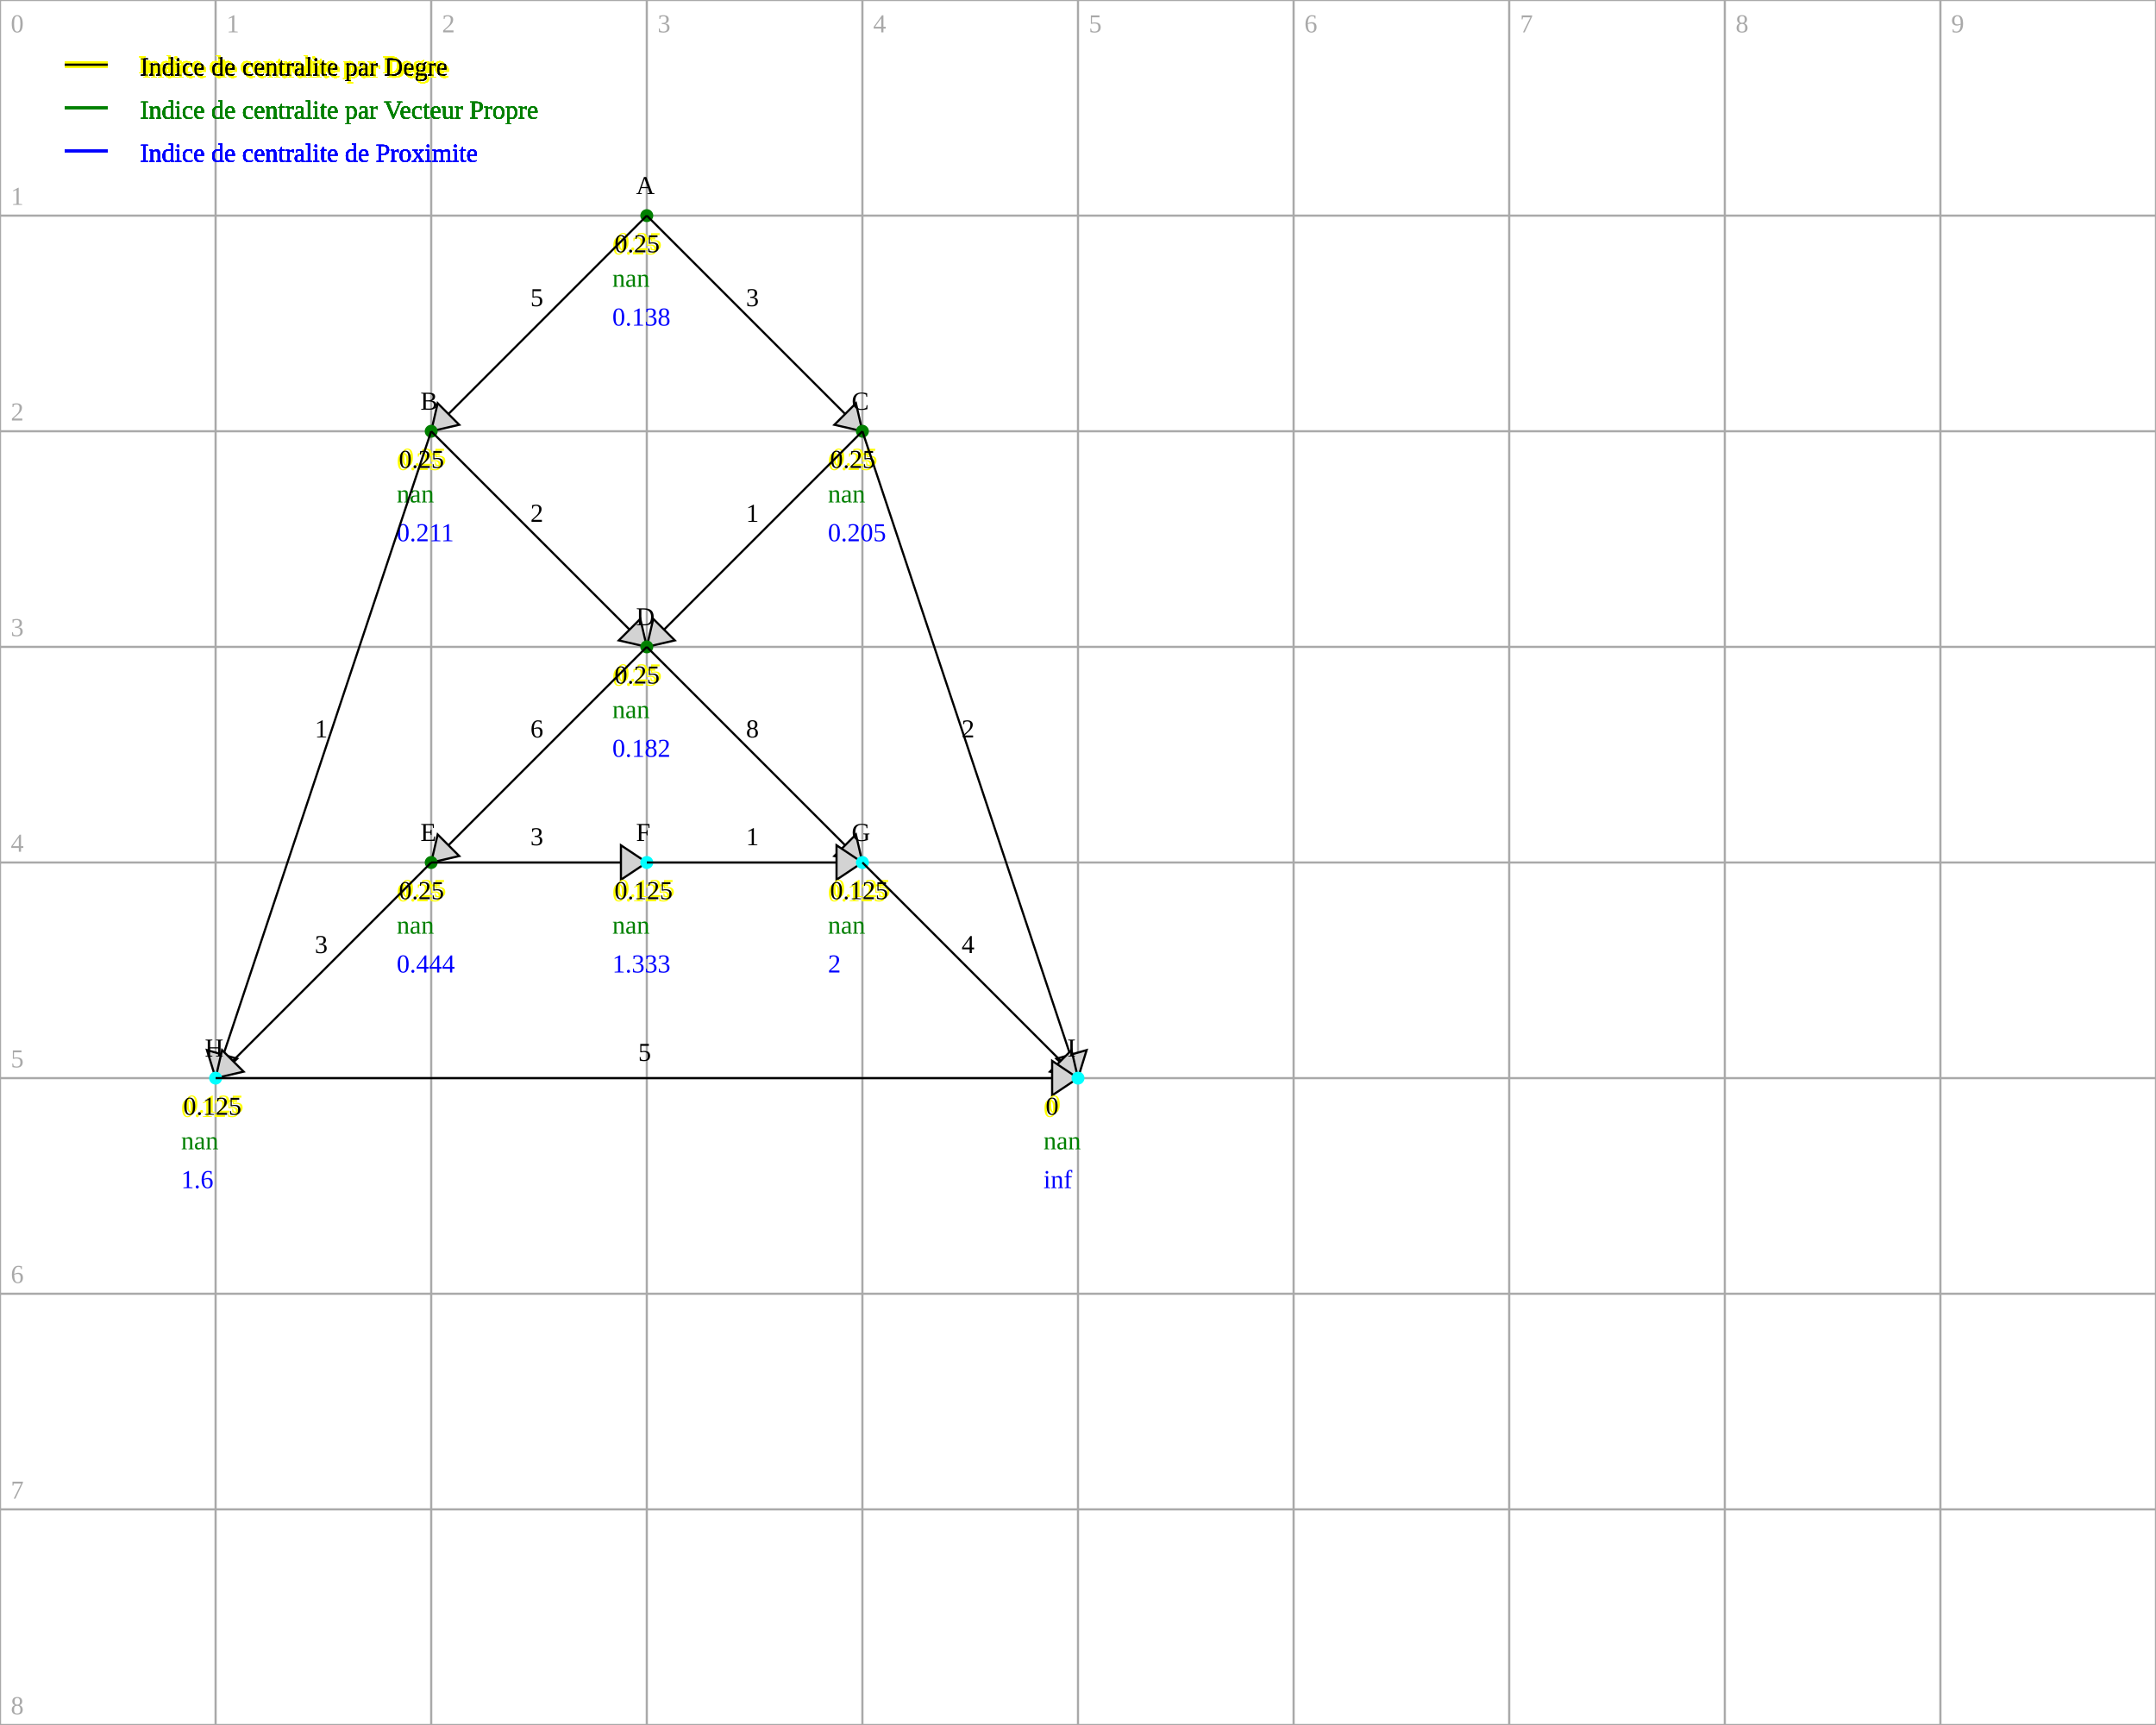
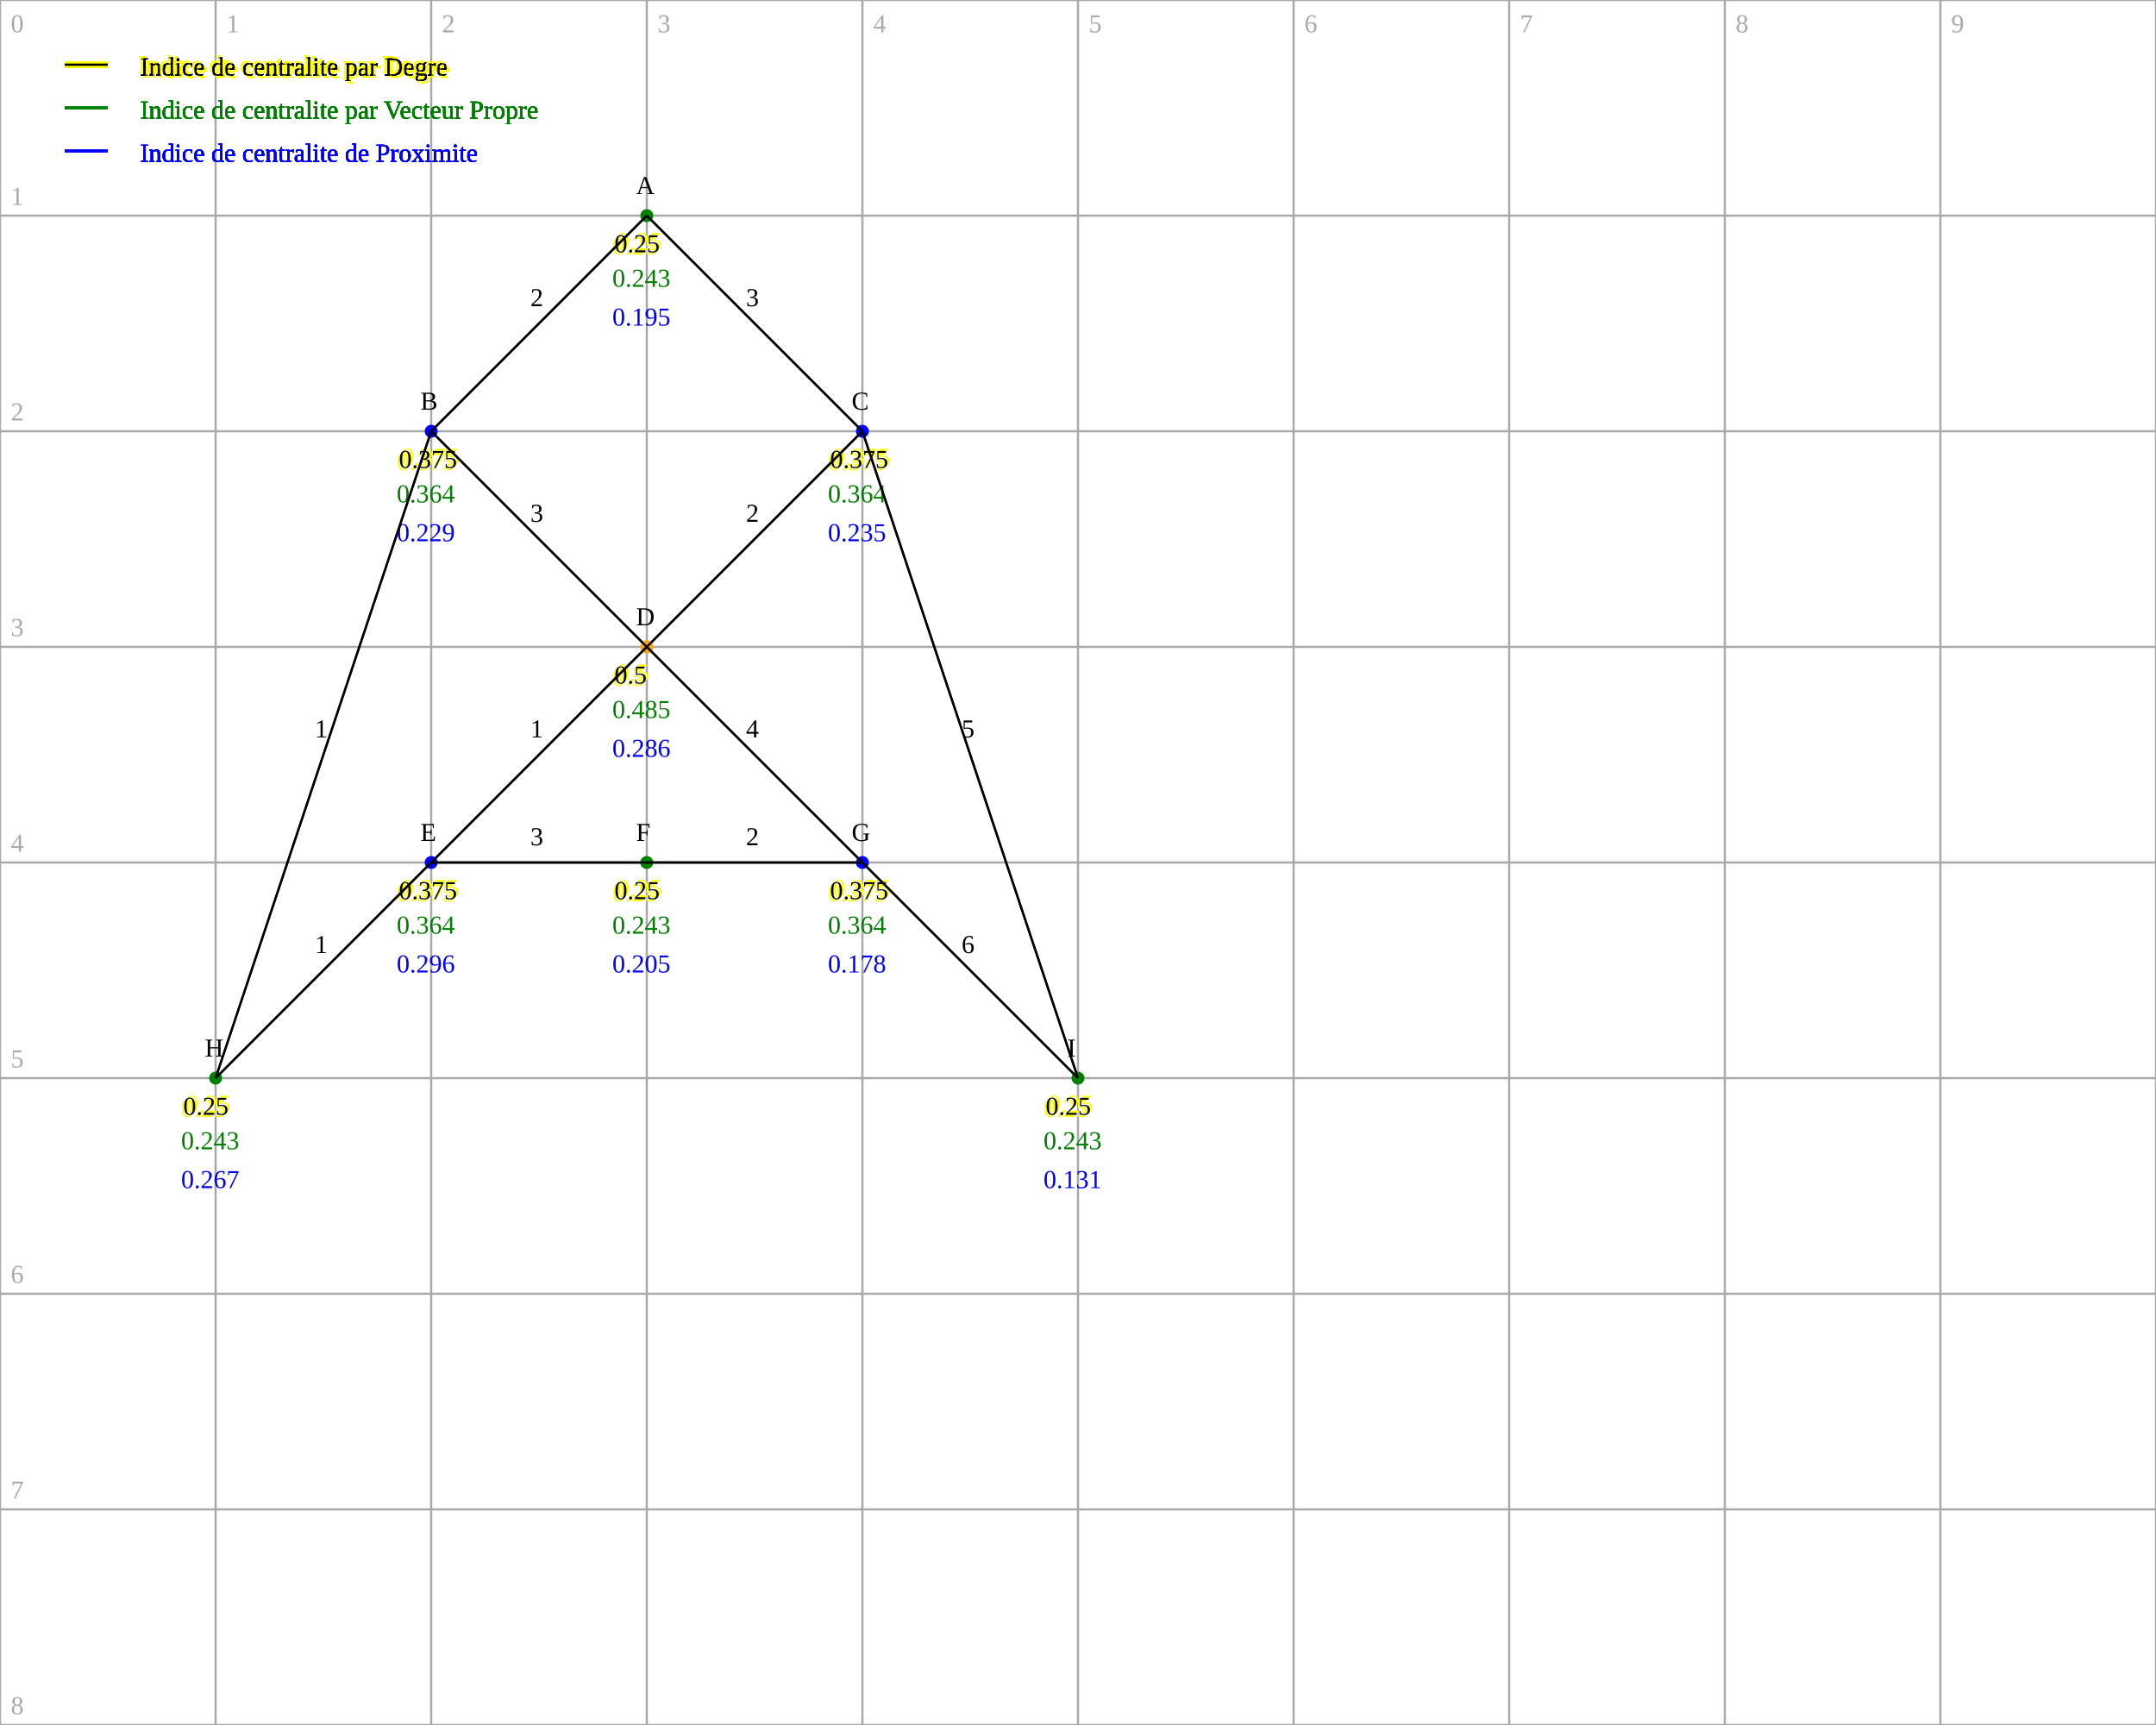
<svg xmlns="http://www.w3.org/2000/svg" version="1.1" width="1000" height="800">
  <line x1="0" y1="0" x2="1000" y2="0" stroke="darkgrey" />
  <text x="5" y="-5" fill="darkgrey">0</text>
  <line x1="0" y1="100" x2="1000" y2="100" stroke="darkgrey" />
  <text x="5" y="95" fill="darkgrey">1</text>
  <line x1="0" y1="200" x2="1000" y2="200" stroke="darkgrey" />
  <text x="5" y="195" fill="darkgrey">2</text>
  <line x1="0" y1="300" x2="1000" y2="300" stroke="darkgrey" />
  <text x="5" y="295" fill="darkgrey">3</text>
  <line x1="0" y1="400" x2="1000" y2="400" stroke="darkgrey" />
  <text x="5" y="395" fill="darkgrey">4</text>
  <line x1="0" y1="500" x2="1000" y2="500" stroke="darkgrey" />
  <text x="5" y="495" fill="darkgrey">5</text>
  <line x1="0" y1="600" x2="1000" y2="600" stroke="darkgrey" />
  <text x="5" y="595" fill="darkgrey">6</text>
  <line x1="0" y1="700" x2="1000" y2="700" stroke="darkgrey" />
  <text x="5" y="695" fill="darkgrey">7</text>
  <line x1="0" y1="800" x2="1000" y2="800" stroke="darkgrey" />
  <text x="5" y="795" fill="darkgrey">8</text>
  <line x1="0" y1="0" x2="0" y2="800" stroke="darkgrey" />
  <text x="5" y="15" fill="darkgrey">0</text>
  <line x1="100" y1="0" x2="100" y2="800" stroke="darkgrey" />
  <text x="105" y="15" fill="darkgrey">1</text>
  <line x1="200" y1="0" x2="200" y2="800" stroke="darkgrey" />
  <text x="205" y="15" fill="darkgrey">2</text>
  <line x1="300" y1="0" x2="300" y2="800" stroke="darkgrey" />
  <text x="305" y="15" fill="darkgrey">3</text>
  <line x1="400" y1="0" x2="400" y2="800" stroke="darkgrey" />
  <text x="405" y="15" fill="darkgrey">4</text>
  <line x1="500" y1="0" x2="500" y2="800" stroke="darkgrey" />
  <text x="505" y="15" fill="darkgrey">5</text>
  <line x1="600" y1="0" x2="600" y2="800" stroke="darkgrey" />
  <text x="605" y="15" fill="darkgrey">6</text>
  <line x1="700" y1="0" x2="700" y2="800" stroke="darkgrey" />
  <text x="705" y="15" fill="darkgrey">7</text>
  <line x1="800" y1="0" x2="800" y2="800" stroke="darkgrey" />
  <text x="805" y="15" fill="darkgrey">8</text>
  <line x1="900" y1="0" x2="900" y2="800" stroke="darkgrey" />
  <text x="905" y="15" fill="darkgrey">9</text>
  <line x1="1000" y1="0" x2="1000" y2="800" stroke="darkgrey" />
  <text x="1005" y="15" fill="darkgrey">10</text>
  <circle cx="300" cy="100" r="3" fill="green" />
  <text x="295" y="90" fill="black">A</text>
  <text x="286" y="116" fill="yellow">0.25</text>
  <text x="284" y="118" fill="yellow">0.25</text>
  <text x="285" y="117" fill="black">0.25</text>
  <line x1="30" y1="31" x2="50" y2="31" stroke="yellow" />
  <line x1="30" y1="29" x2="50" y2="29" stroke="yellow" />
  <line x1="30" y1="30" x2="50" y2="30" stroke="black" />
  <text x="66" y="36" fill="yellow">Indice de centralite par Degre</text>
  <text x="64" y="34" fill="yellow">Indice de centralite par Degre</text>
  <text x="65" y="35" fill="black">Indice de centralite par Degre</text>
-   <text x="284" y="133" fill="green">nan</text>
-   <line x1="30" y1="50" x2="50" y2="50" stroke="green" />
-   <text x="65" y="55" fill="green">Indice de centralite par Vecteur Propre</text>
-   <text x="284" y="151" fill="blue">0.138</text>
+   <text x="284" y="133" fill="green">0.243</text>
+   <line x1="30" y1="50" x2="50" y2="50" stroke="green" />
+   <text x="65" y="55" fill="green">Indice de centralite par Vecteur Propre</text>
+   <text x="284" y="151" fill="blue">0.195</text>
  <line x1="30" y1="70" x2="50" y2="70" stroke="blue" />
  <text x="65" y="75" fill="blue">Indice de centralite de Proximite</text>
  <line x1="300" y1="100" x2="200" y2="200" stroke="black" />
-   <text x="246" y="142" fill="black">5</text>
-   <polygon points=" 203,187 213,197 200,200" style="fill:lightgrey;stroke:black;stroke-width:1" />
+   <text x="246" y="142" fill="black">2</text>
  <line x1="300" y1="100" x2="400" y2="200" stroke="black" />
  <text x="346" y="142" fill="black">3</text>
-   <polygon points=" 387,197 397,187 400,200" style="fill:lightgrey;stroke:black;stroke-width:1" />
-   <circle cx="200" cy="200" r="3" fill="green" />
+   <circle cx="200" cy="200" r="3" fill="blue" />
  <text x="195" y="190" fill="black">B</text>
-   <text x="186" y="216" fill="yellow">0.25</text>
-   <text x="184" y="218" fill="yellow">0.25</text>
-   <text x="185" y="217" fill="black">0.25</text>
-   <line x1="30" y1="31" x2="50" y2="31" stroke="yellow" />
-   <line x1="30" y1="29" x2="50" y2="29" stroke="yellow" />
-   <line x1="30" y1="30" x2="50" y2="30" stroke="black" />
-   <text x="66" y="36" fill="yellow">Indice de centralite par Degre</text>
-   <text x="64" y="34" fill="yellow">Indice de centralite par Degre</text>
-   <text x="65" y="35" fill="black">Indice de centralite par Degre</text>
-   <text x="184" y="233" fill="green">nan</text>
-   <line x1="30" y1="50" x2="50" y2="50" stroke="green" />
-   <text x="65" y="55" fill="green">Indice de centralite par Vecteur Propre</text>
-   <text x="184" y="251" fill="blue">0.211</text>
-   <line x1="30" y1="70" x2="50" y2="70" stroke="blue" />
-   <text x="65" y="75" fill="blue">Indice de centralite de Proximite</text>
+   <text x="186" y="216" fill="yellow">0.375</text>
+   <text x="184" y="218" fill="yellow">0.375</text>
+   <text x="185" y="217" fill="black">0.375</text>
+   <line x1="30" y1="31" x2="50" y2="31" stroke="yellow" />
+   <line x1="30" y1="29" x2="50" y2="29" stroke="yellow" />
+   <line x1="30" y1="30" x2="50" y2="30" stroke="black" />
+   <text x="66" y="36" fill="yellow">Indice de centralite par Degre</text>
+   <text x="64" y="34" fill="yellow">Indice de centralite par Degre</text>
+   <text x="65" y="35" fill="black">Indice de centralite par Degre</text>
+   <text x="184" y="233" fill="green">0.364</text>
+   <line x1="30" y1="50" x2="50" y2="50" stroke="green" />
+   <text x="65" y="55" fill="green">Indice de centralite par Vecteur Propre</text>
+   <text x="184" y="251" fill="blue">0.229</text>
+   <line x1="30" y1="70" x2="50" y2="70" stroke="blue" />
+   <text x="65" y="75" fill="blue">Indice de centralite de Proximite</text>
+   <line x1="200" y1="200" x2="300" y2="100" stroke="black" />
  <line x1="200" y1="200" x2="300" y2="300" stroke="black" />
-   <text x="246" y="242" fill="black">2</text>
-   <polygon points=" 287,297 297,287 300,300" style="fill:lightgrey;stroke:black;stroke-width:1" />
+   <text x="246" y="242" fill="black">3</text>
  <line x1="200" y1="200" x2="100" y2="500" stroke="black" />
  <text x="146" y="342" fill="black">1</text>
-   <polygon points=" 96,487 110,491 100,500" style="fill:lightgrey;stroke:black;stroke-width:1" />
-   <circle cx="400" cy="200" r="3" fill="green" />
+   <circle cx="400" cy="200" r="3" fill="blue" />
  <text x="395" y="190" fill="black">C</text>
-   <text x="386" y="216" fill="yellow">0.25</text>
-   <text x="384" y="218" fill="yellow">0.25</text>
-   <text x="385" y="217" fill="black">0.25</text>
-   <line x1="30" y1="31" x2="50" y2="31" stroke="yellow" />
-   <line x1="30" y1="29" x2="50" y2="29" stroke="yellow" />
-   <line x1="30" y1="30" x2="50" y2="30" stroke="black" />
-   <text x="66" y="36" fill="yellow">Indice de centralite par Degre</text>
-   <text x="64" y="34" fill="yellow">Indice de centralite par Degre</text>
-   <text x="65" y="35" fill="black">Indice de centralite par Degre</text>
-   <text x="384" y="233" fill="green">nan</text>
-   <line x1="30" y1="50" x2="50" y2="50" stroke="green" />
-   <text x="65" y="55" fill="green">Indice de centralite par Vecteur Propre</text>
-   <text x="384" y="251" fill="blue">0.205</text>
-   <line x1="30" y1="70" x2="50" y2="70" stroke="blue" />
-   <text x="65" y="75" fill="blue">Indice de centralite de Proximite</text>
+   <text x="386" y="216" fill="yellow">0.375</text>
+   <text x="384" y="218" fill="yellow">0.375</text>
+   <text x="385" y="217" fill="black">0.375</text>
+   <line x1="30" y1="31" x2="50" y2="31" stroke="yellow" />
+   <line x1="30" y1="29" x2="50" y2="29" stroke="yellow" />
+   <line x1="30" y1="30" x2="50" y2="30" stroke="black" />
+   <text x="66" y="36" fill="yellow">Indice de centralite par Degre</text>
+   <text x="64" y="34" fill="yellow">Indice de centralite par Degre</text>
+   <text x="65" y="35" fill="black">Indice de centralite par Degre</text>
+   <text x="384" y="233" fill="green">0.364</text>
+   <line x1="30" y1="50" x2="50" y2="50" stroke="green" />
+   <text x="65" y="55" fill="green">Indice de centralite par Vecteur Propre</text>
+   <text x="384" y="251" fill="blue">0.235</text>
+   <line x1="30" y1="70" x2="50" y2="70" stroke="blue" />
+   <text x="65" y="75" fill="blue">Indice de centralite de Proximite</text>
+   <line x1="400" y1="200" x2="300" y2="100" stroke="black" />
  <line x1="400" y1="200" x2="300" y2="300" stroke="black" />
-   <text x="346" y="242" fill="black">1</text>
-   <polygon points=" 303,287 313,297 300,300" style="fill:lightgrey;stroke:black;stroke-width:1" />
+   <text x="346" y="242" fill="black">2</text>
  <line x1="400" y1="200" x2="500" y2="500" stroke="black" />
-   <text x="446" y="342" fill="black">2</text>
-   <polygon points=" 490,491 504,487 500,500" style="fill:lightgrey;stroke:black;stroke-width:1" />
-   <circle cx="300" cy="300" r="3" fill="green" />
+   <text x="446" y="342" fill="black">5</text>
+   <circle cx="300" cy="300" r="3" fill="orange" />
  <text x="295" y="290" fill="black">D</text>
-   <text x="286" y="316" fill="yellow">0.25</text>
-   <text x="284" y="318" fill="yellow">0.25</text>
-   <text x="285" y="317" fill="black">0.25</text>
-   <line x1="30" y1="31" x2="50" y2="31" stroke="yellow" />
-   <line x1="30" y1="29" x2="50" y2="29" stroke="yellow" />
-   <line x1="30" y1="30" x2="50" y2="30" stroke="black" />
-   <text x="66" y="36" fill="yellow">Indice de centralite par Degre</text>
-   <text x="64" y="34" fill="yellow">Indice de centralite par Degre</text>
-   <text x="65" y="35" fill="black">Indice de centralite par Degre</text>
-   <text x="284" y="333" fill="green">nan</text>
-   <line x1="30" y1="50" x2="50" y2="50" stroke="green" />
-   <text x="65" y="55" fill="green">Indice de centralite par Vecteur Propre</text>
-   <text x="284" y="351" fill="blue">0.182</text>
-   <line x1="30" y1="70" x2="50" y2="70" stroke="blue" />
-   <text x="65" y="75" fill="blue">Indice de centralite de Proximite</text>
+   <text x="286" y="316" fill="yellow">0.5</text>
+   <text x="284" y="318" fill="yellow">0.5</text>
+   <text x="285" y="317" fill="black">0.5</text>
+   <line x1="30" y1="31" x2="50" y2="31" stroke="yellow" />
+   <line x1="30" y1="29" x2="50" y2="29" stroke="yellow" />
+   <line x1="30" y1="30" x2="50" y2="30" stroke="black" />
+   <text x="66" y="36" fill="yellow">Indice de centralite par Degre</text>
+   <text x="64" y="34" fill="yellow">Indice de centralite par Degre</text>
+   <text x="65" y="35" fill="black">Indice de centralite par Degre</text>
+   <text x="284" y="333" fill="green">0.485</text>
+   <line x1="30" y1="50" x2="50" y2="50" stroke="green" />
+   <text x="65" y="55" fill="green">Indice de centralite par Vecteur Propre</text>
+   <text x="284" y="351" fill="blue">0.286</text>
+   <line x1="30" y1="70" x2="50" y2="70" stroke="blue" />
+   <text x="65" y="75" fill="blue">Indice de centralite de Proximite</text>
+   <line x1="300" y1="300" x2="200" y2="200" stroke="black" />
+   <line x1="300" y1="300" x2="400" y2="200" stroke="black" />
  <line x1="300" y1="300" x2="200" y2="400" stroke="black" />
-   <text x="246" y="342" fill="black">6</text>
-   <polygon points=" 203,387 213,397 200,400" style="fill:lightgrey;stroke:black;stroke-width:1" />
+   <text x="246" y="342" fill="black">1</text>
  <line x1="300" y1="300" x2="400" y2="400" stroke="black" />
-   <text x="346" y="342" fill="black">8</text>
-   <polygon points=" 387,397 397,387 400,400" style="fill:lightgrey;stroke:black;stroke-width:1" />
-   <circle cx="200" cy="400" r="3" fill="green" />
+   <text x="346" y="342" fill="black">4</text>
+   <circle cx="200" cy="400" r="3" fill="blue" />
  <text x="195" y="390" fill="black">E</text>
-   <text x="186" y="416" fill="yellow">0.25</text>
-   <text x="184" y="418" fill="yellow">0.25</text>
-   <text x="185" y="417" fill="black">0.25</text>
-   <line x1="30" y1="31" x2="50" y2="31" stroke="yellow" />
-   <line x1="30" y1="29" x2="50" y2="29" stroke="yellow" />
-   <line x1="30" y1="30" x2="50" y2="30" stroke="black" />
-   <text x="66" y="36" fill="yellow">Indice de centralite par Degre</text>
-   <text x="64" y="34" fill="yellow">Indice de centralite par Degre</text>
-   <text x="65" y="35" fill="black">Indice de centralite par Degre</text>
-   <text x="184" y="433" fill="green">nan</text>
-   <line x1="30" y1="50" x2="50" y2="50" stroke="green" />
-   <text x="65" y="55" fill="green">Indice de centralite par Vecteur Propre</text>
-   <text x="184" y="451" fill="blue">0.444</text>
-   <line x1="30" y1="70" x2="50" y2="70" stroke="blue" />
-   <text x="65" y="75" fill="blue">Indice de centralite de Proximite</text>
+   <text x="186" y="416" fill="yellow">0.375</text>
+   <text x="184" y="418" fill="yellow">0.375</text>
+   <text x="185" y="417" fill="black">0.375</text>
+   <line x1="30" y1="31" x2="50" y2="31" stroke="yellow" />
+   <line x1="30" y1="29" x2="50" y2="29" stroke="yellow" />
+   <line x1="30" y1="30" x2="50" y2="30" stroke="black" />
+   <text x="66" y="36" fill="yellow">Indice de centralite par Degre</text>
+   <text x="64" y="34" fill="yellow">Indice de centralite par Degre</text>
+   <text x="65" y="35" fill="black">Indice de centralite par Degre</text>
+   <text x="184" y="433" fill="green">0.364</text>
+   <line x1="30" y1="50" x2="50" y2="50" stroke="green" />
+   <text x="65" y="55" fill="green">Indice de centralite par Vecteur Propre</text>
+   <text x="184" y="451" fill="blue">0.296</text>
+   <line x1="30" y1="70" x2="50" y2="70" stroke="blue" />
+   <text x="65" y="75" fill="blue">Indice de centralite de Proximite</text>
+   <line x1="200" y1="400" x2="300" y2="300" stroke="black" />
  <line x1="200" y1="400" x2="300" y2="400" stroke="black" />
  <text x="246" y="392" fill="black">3</text>
-   <polygon points=" 288,408 288,392 300,400" style="fill:lightgrey;stroke:black;stroke-width:1" />
  <line x1="200" y1="400" x2="100" y2="500" stroke="black" />
-   <text x="146" y="442" fill="black">3</text>
-   <polygon points=" 103,487 113,497 100,500" style="fill:lightgrey;stroke:black;stroke-width:1" />
-   <circle cx="300" cy="400" r="3" fill="cyan" />
+   <text x="146" y="442" fill="black">1</text>
+   <circle cx="300" cy="400" r="3" fill="green" />
  <text x="295" y="390" fill="black">F</text>
-   <text x="286" y="416" fill="yellow">0.125</text>
-   <text x="284" y="418" fill="yellow">0.125</text>
-   <text x="285" y="417" fill="black">0.125</text>
-   <line x1="30" y1="31" x2="50" y2="31" stroke="yellow" />
-   <line x1="30" y1="29" x2="50" y2="29" stroke="yellow" />
-   <line x1="30" y1="30" x2="50" y2="30" stroke="black" />
-   <text x="66" y="36" fill="yellow">Indice de centralite par Degre</text>
-   <text x="64" y="34" fill="yellow">Indice de centralite par Degre</text>
-   <text x="65" y="35" fill="black">Indice de centralite par Degre</text>
-   <text x="284" y="433" fill="green">nan</text>
-   <line x1="30" y1="50" x2="50" y2="50" stroke="green" />
-   <text x="65" y="55" fill="green">Indice de centralite par Vecteur Propre</text>
-   <text x="284" y="451" fill="blue">1.333</text>
-   <line x1="30" y1="70" x2="50" y2="70" stroke="blue" />
-   <text x="65" y="75" fill="blue">Indice de centralite de Proximite</text>
+   <text x="286" y="416" fill="yellow">0.25</text>
+   <text x="284" y="418" fill="yellow">0.25</text>
+   <text x="285" y="417" fill="black">0.25</text>
+   <line x1="30" y1="31" x2="50" y2="31" stroke="yellow" />
+   <line x1="30" y1="29" x2="50" y2="29" stroke="yellow" />
+   <line x1="30" y1="30" x2="50" y2="30" stroke="black" />
+   <text x="66" y="36" fill="yellow">Indice de centralite par Degre</text>
+   <text x="64" y="34" fill="yellow">Indice de centralite par Degre</text>
+   <text x="65" y="35" fill="black">Indice de centralite par Degre</text>
+   <text x="284" y="433" fill="green">0.243</text>
+   <line x1="30" y1="50" x2="50" y2="50" stroke="green" />
+   <text x="65" y="55" fill="green">Indice de centralite par Vecteur Propre</text>
+   <text x="284" y="451" fill="blue">0.205</text>
+   <line x1="30" y1="70" x2="50" y2="70" stroke="blue" />
+   <text x="65" y="75" fill="blue">Indice de centralite de Proximite</text>
+   <line x1="300" y1="400" x2="200" y2="400" stroke="black" />
  <line x1="300" y1="400" x2="400" y2="400" stroke="black" />
-   <text x="346" y="392" fill="black">1</text>
-   <polygon points=" 388,408 388,392 400,400" style="fill:lightgrey;stroke:black;stroke-width:1" />
-   <circle cx="400" cy="400" r="3" fill="cyan" />
+   <text x="346" y="392" fill="black">2</text>
+   <circle cx="400" cy="400" r="3" fill="blue" />
  <text x="395" y="390" fill="black">G</text>
-   <text x="386" y="416" fill="yellow">0.125</text>
-   <text x="384" y="418" fill="yellow">0.125</text>
-   <text x="385" y="417" fill="black">0.125</text>
-   <line x1="30" y1="31" x2="50" y2="31" stroke="yellow" />
-   <line x1="30" y1="29" x2="50" y2="29" stroke="yellow" />
-   <line x1="30" y1="30" x2="50" y2="30" stroke="black" />
-   <text x="66" y="36" fill="yellow">Indice de centralite par Degre</text>
-   <text x="64" y="34" fill="yellow">Indice de centralite par Degre</text>
-   <text x="65" y="35" fill="black">Indice de centralite par Degre</text>
-   <text x="384" y="433" fill="green">nan</text>
-   <line x1="30" y1="50" x2="50" y2="50" stroke="green" />
-   <text x="65" y="55" fill="green">Indice de centralite par Vecteur Propre</text>
-   <text x="384" y="451" fill="blue">2</text>
-   <line x1="30" y1="70" x2="50" y2="70" stroke="blue" />
-   <text x="65" y="75" fill="blue">Indice de centralite de Proximite</text>
+   <text x="386" y="416" fill="yellow">0.375</text>
+   <text x="384" y="418" fill="yellow">0.375</text>
+   <text x="385" y="417" fill="black">0.375</text>
+   <line x1="30" y1="31" x2="50" y2="31" stroke="yellow" />
+   <line x1="30" y1="29" x2="50" y2="29" stroke="yellow" />
+   <line x1="30" y1="30" x2="50" y2="30" stroke="black" />
+   <text x="66" y="36" fill="yellow">Indice de centralite par Degre</text>
+   <text x="64" y="34" fill="yellow">Indice de centralite par Degre</text>
+   <text x="65" y="35" fill="black">Indice de centralite par Degre</text>
+   <text x="384" y="433" fill="green">0.364</text>
+   <line x1="30" y1="50" x2="50" y2="50" stroke="green" />
+   <text x="65" y="55" fill="green">Indice de centralite par Vecteur Propre</text>
+   <text x="384" y="451" fill="blue">0.178</text>
+   <line x1="30" y1="70" x2="50" y2="70" stroke="blue" />
+   <text x="65" y="75" fill="blue">Indice de centralite de Proximite</text>
+   <line x1="400" y1="400" x2="300" y2="300" stroke="black" />
+   <line x1="400" y1="400" x2="300" y2="400" stroke="black" />
  <line x1="400" y1="400" x2="500" y2="500" stroke="black" />
-   <text x="446" y="442" fill="black">4</text>
-   <polygon points=" 487,497 497,487 500,500" style="fill:lightgrey;stroke:black;stroke-width:1" />
-   <circle cx="100" cy="500" r="3" fill="cyan" />
+   <text x="446" y="442" fill="black">6</text>
+   <circle cx="100" cy="500" r="3" fill="green" />
  <text x="95" y="490" fill="black">H</text>
-   <text x="86" y="516" fill="yellow">0.125</text>
-   <text x="84" y="518" fill="yellow">0.125</text>
-   <text x="85" y="517" fill="black">0.125</text>
-   <line x1="30" y1="31" x2="50" y2="31" stroke="yellow" />
-   <line x1="30" y1="29" x2="50" y2="29" stroke="yellow" />
-   <line x1="30" y1="30" x2="50" y2="30" stroke="black" />
-   <text x="66" y="36" fill="yellow">Indice de centralite par Degre</text>
-   <text x="64" y="34" fill="yellow">Indice de centralite par Degre</text>
-   <text x="65" y="35" fill="black">Indice de centralite par Degre</text>
-   <text x="84" y="533" fill="green">nan</text>
-   <line x1="30" y1="50" x2="50" y2="50" stroke="green" />
-   <text x="65" y="55" fill="green">Indice de centralite par Vecteur Propre</text>
-   <text x="84" y="551" fill="blue">1.6</text>
-   <line x1="30" y1="70" x2="50" y2="70" stroke="blue" />
-   <text x="65" y="75" fill="blue">Indice de centralite de Proximite</text>
-   <line x1="100" y1="500" x2="500" y2="500" stroke="black" />
-   <text x="296" y="492" fill="black">5</text>
-   <polygon points=" 488,508 488,492 500,500" style="fill:lightgrey;stroke:black;stroke-width:1" />
-   <circle cx="500" cy="500" r="3" fill="cyan" />
+   <text x="86" y="516" fill="yellow">0.25</text>
+   <text x="84" y="518" fill="yellow">0.25</text>
+   <text x="85" y="517" fill="black">0.25</text>
+   <line x1="30" y1="31" x2="50" y2="31" stroke="yellow" />
+   <line x1="30" y1="29" x2="50" y2="29" stroke="yellow" />
+   <line x1="30" y1="30" x2="50" y2="30" stroke="black" />
+   <text x="66" y="36" fill="yellow">Indice de centralite par Degre</text>
+   <text x="64" y="34" fill="yellow">Indice de centralite par Degre</text>
+   <text x="65" y="35" fill="black">Indice de centralite par Degre</text>
+   <text x="84" y="533" fill="green">0.243</text>
+   <line x1="30" y1="50" x2="50" y2="50" stroke="green" />
+   <text x="65" y="55" fill="green">Indice de centralite par Vecteur Propre</text>
+   <text x="84" y="551" fill="blue">0.267</text>
+   <line x1="30" y1="70" x2="50" y2="70" stroke="blue" />
+   <text x="65" y="75" fill="blue">Indice de centralite de Proximite</text>
+   <line x1="100" y1="500" x2="200" y2="200" stroke="black" />
+   <line x1="100" y1="500" x2="200" y2="400" stroke="black" />
+   <circle cx="500" cy="500" r="3" fill="green" />
  <text x="495" y="490" fill="black">I</text>
-   <text x="486" y="516" fill="yellow">0</text>
-   <text x="484" y="518" fill="yellow">0</text>
-   <text x="485" y="517" fill="black">0</text>
-   <line x1="30" y1="31" x2="50" y2="31" stroke="yellow" />
-   <line x1="30" y1="29" x2="50" y2="29" stroke="yellow" />
-   <line x1="30" y1="30" x2="50" y2="30" stroke="black" />
-   <text x="66" y="36" fill="yellow">Indice de centralite par Degre</text>
-   <text x="64" y="34" fill="yellow">Indice de centralite par Degre</text>
-   <text x="65" y="35" fill="black">Indice de centralite par Degre</text>
-   <text x="484" y="533" fill="green">nan</text>
-   <line x1="30" y1="50" x2="50" y2="50" stroke="green" />
-   <text x="65" y="55" fill="green">Indice de centralite par Vecteur Propre</text>
-   <text x="484" y="551" fill="blue">inf</text>
-   <line x1="30" y1="70" x2="50" y2="70" stroke="blue" />
-   <text x="65" y="75" fill="blue">Indice de centralite de Proximite</text>
+   <text x="486" y="516" fill="yellow">0.25</text>
+   <text x="484" y="518" fill="yellow">0.25</text>
+   <text x="485" y="517" fill="black">0.25</text>
+   <line x1="30" y1="31" x2="50" y2="31" stroke="yellow" />
+   <line x1="30" y1="29" x2="50" y2="29" stroke="yellow" />
+   <line x1="30" y1="30" x2="50" y2="30" stroke="black" />
+   <text x="66" y="36" fill="yellow">Indice de centralite par Degre</text>
+   <text x="64" y="34" fill="yellow">Indice de centralite par Degre</text>
+   <text x="65" y="35" fill="black">Indice de centralite par Degre</text>
+   <text x="484" y="533" fill="green">0.243</text>
+   <line x1="30" y1="50" x2="50" y2="50" stroke="green" />
+   <text x="65" y="55" fill="green">Indice de centralite par Vecteur Propre</text>
+   <text x="484" y="551" fill="blue">0.131</text>
+   <line x1="30" y1="70" x2="50" y2="70" stroke="blue" />
+   <text x="65" y="75" fill="blue">Indice de centralite de Proximite</text>
+   <line x1="500" y1="500" x2="400" y2="200" stroke="black" />
+   <line x1="500" y1="500" x2="400" y2="400" stroke="black" />
  <defs>
    <radialGradient id="redball" cx="30%" cy="30%" r="100%" fx="30%" fy="30%">
      <stop offset="0%" style="stop-color:rgb(255,250,250)" />
      <stop offset="3%" style="stop-color:rgb(255,250,250)" />
      <stop offset="7%" style="stop-color:rgb(255,160,160)" />
      <stop offset="70%" style="stop-color:rgb(255,0,0)" />
      <stop offset="100%" style="stop-color:rgb(255,0,0)" />
    </radialGradient>
    <radialGradient id="greenball" cx="30%" cy="30%" r="100%" fx="30%" fy="30%">
      <stop offset="0%" style="stop-color:rgb(250,255,250)" />
      <stop offset="3%" style="stop-color:rgb(250,255,250)" />
      <stop offset="7%" style="stop-color:rgb(160,255,160)" />
      <stop offset="70%" style="stop-color:rgb(0,255,0)" />
      <stop offset="100%" style="stop-color:rgb(0,255,0)" />
    </radialGradient>
    <radialGradient id="blueball" cx="30%" cy="30%" r="100%" fx="30%" fy="30%">
      <stop offset="0%" style="stop-color:rgb(250,250,255)" />
      <stop offset="3%" style="stop-color:rgb(250,250,255)" />
      <stop offset="7%" style="stop-color:rgb(160,160,255)" />
      <stop offset="70%" style="stop-color:rgb(0,0,255)" />
      <stop offset="100%" style="stop-color:rgb(0,255,0)" />
    </radialGradient>
    <radialGradient id="yellowball" cx="30%" cy="30%" r="100%" fx="30%" fy="30%">
      <stop offset="0%" style="stop-color:rgb(255,255,250)" />
      <stop offset="3%" style="stop-color:rgb(255,255,250)" />
      <stop offset="7%" style="stop-color:rgb(255,255,160)" />
      <stop offset="70%" style="stop-color:rgb(255,255,0)" />
      <stop offset="100%" style="stop-color:rgb(255,255,0)" />
    </radialGradient>
    <radialGradient id="greyball" cx="30%" cy="30%" r="100%" fx="30%" fy="30%">
      <stop offset="0%" style="stop-color:rgb(250,250,250)" />
      <stop offset="3%" style="stop-color:rgb(250,250,250)" />
      <stop offset="7%" style="stop-color:rgb(160,160,160)" />
      <stop offset="70%" style="stop-color:rgb(100,100,100)" />
      <stop offset="100%" style="stop-color:rgb(100,100,100)" />
    </radialGradient>
  </defs>
</svg>
